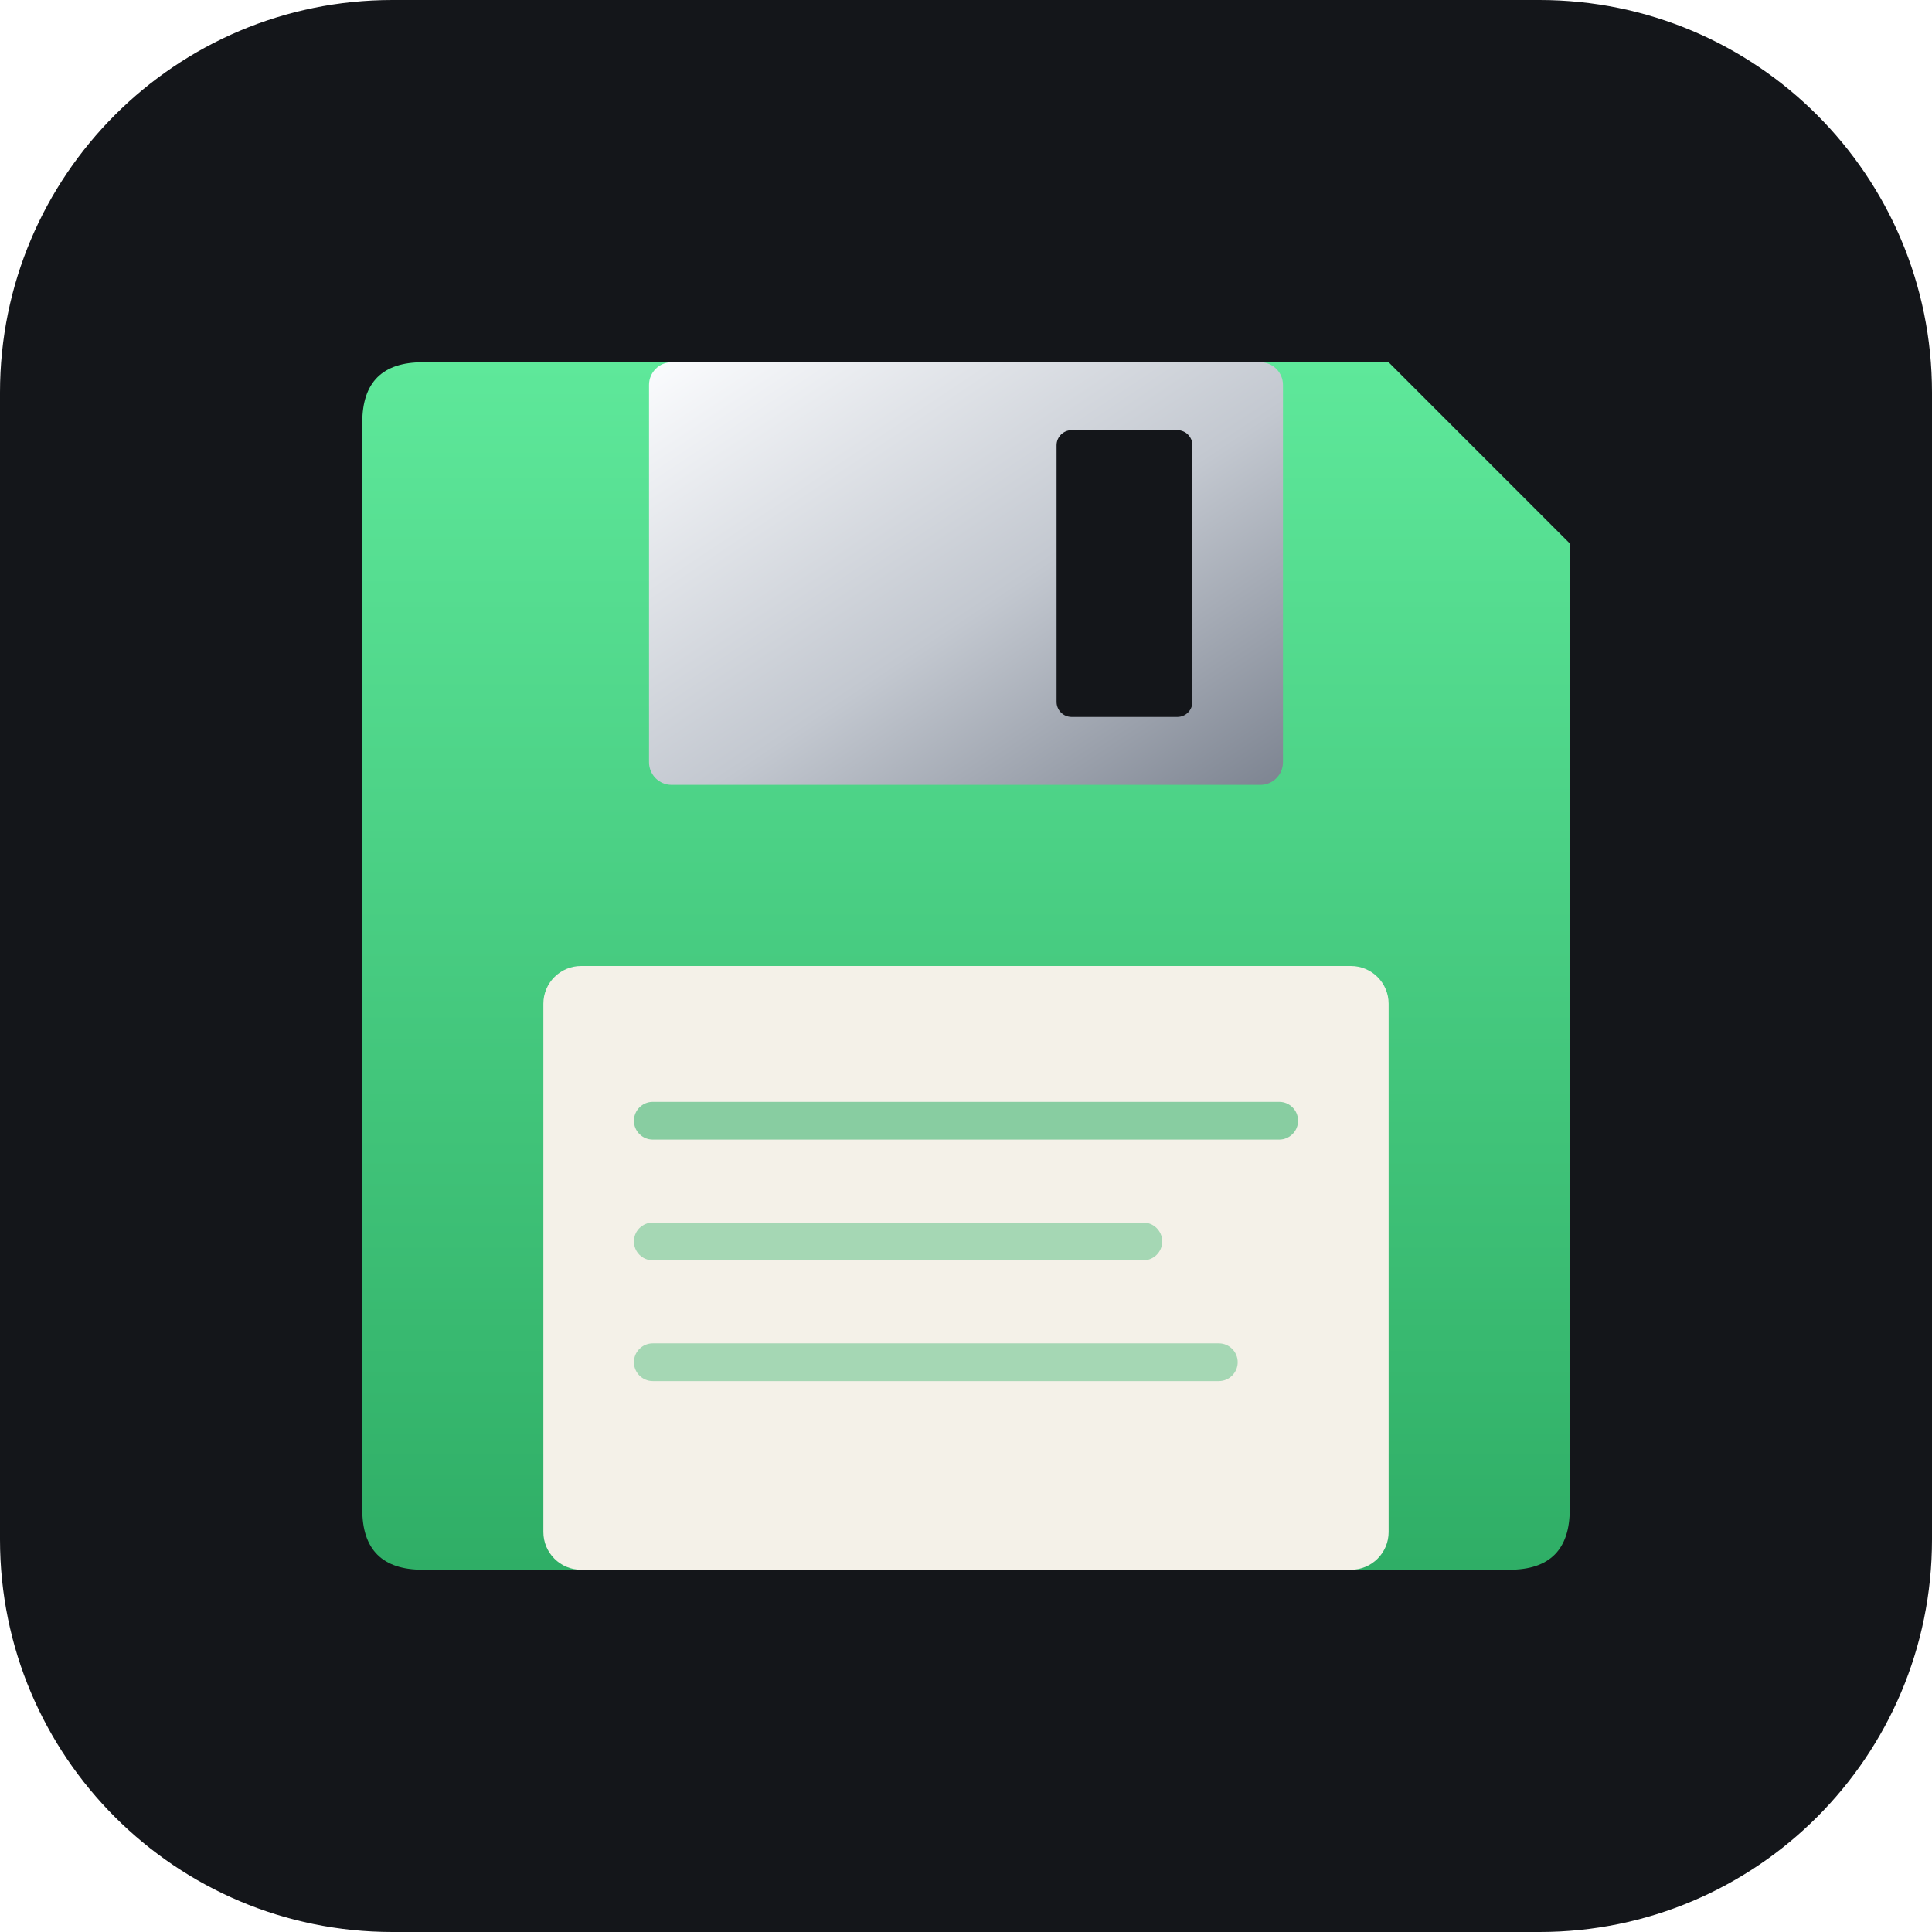
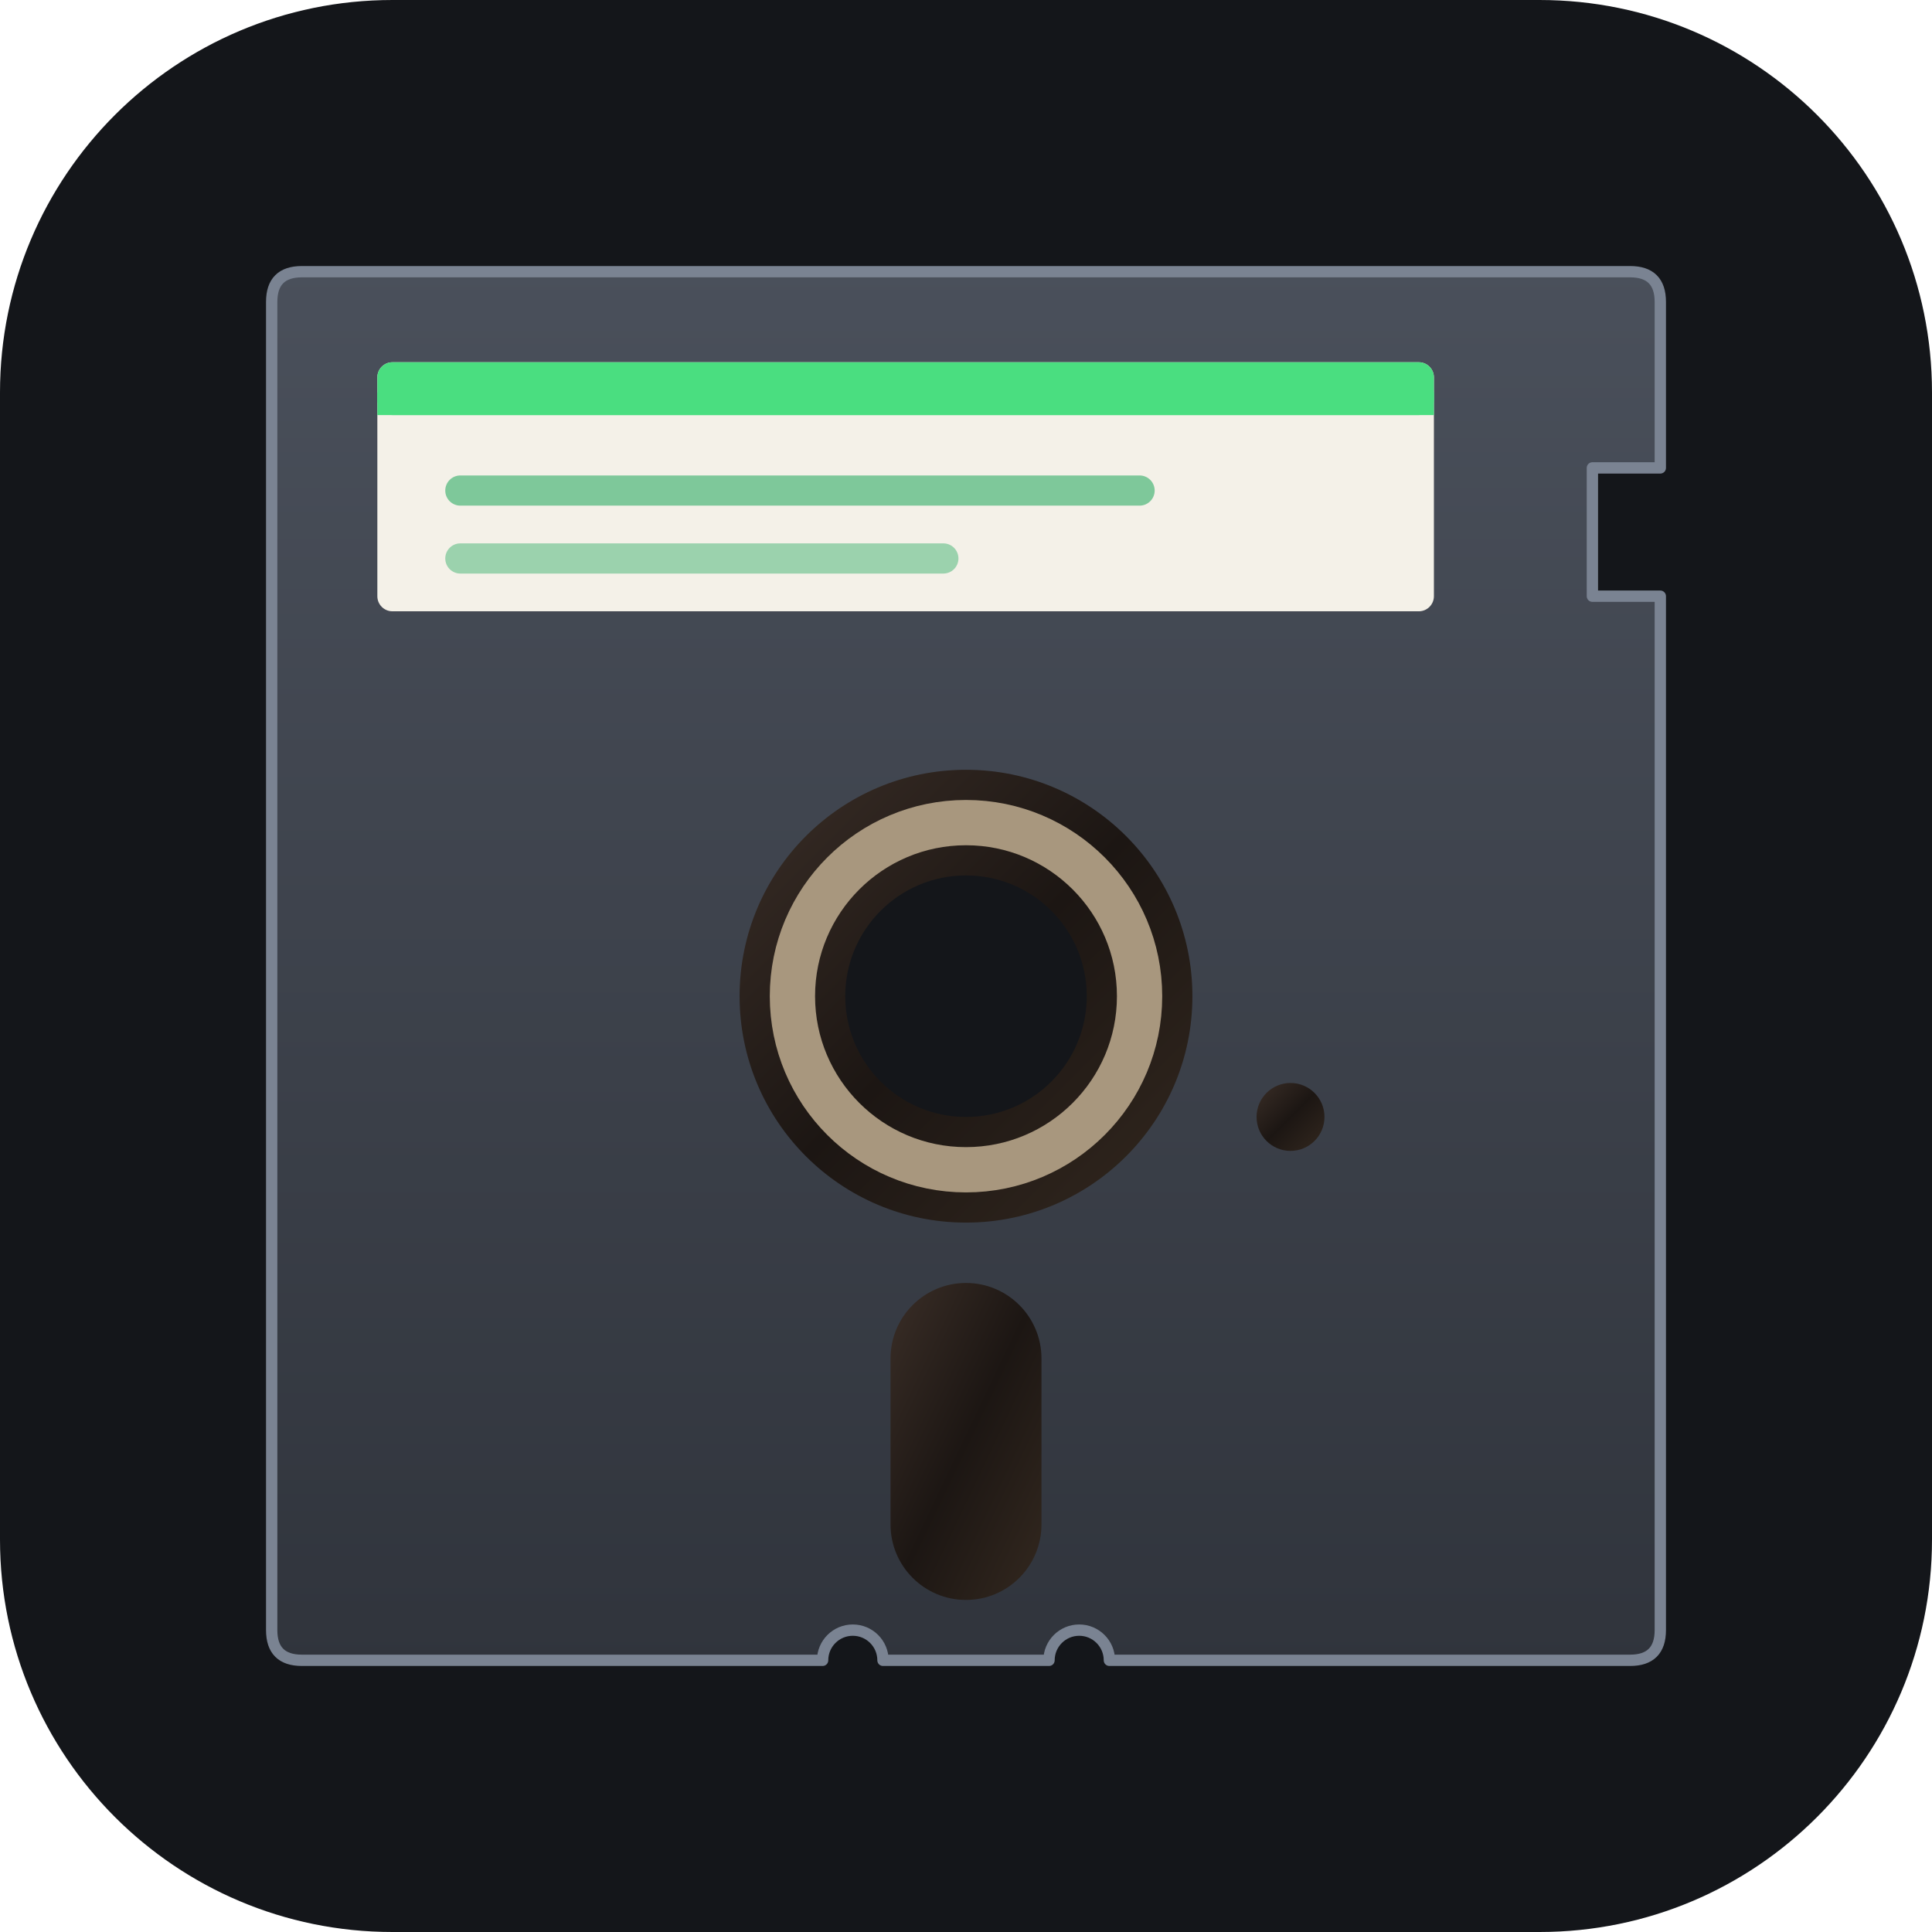
<svg xmlns="http://www.w3.org/2000/svg" viewBox="0 0 512 512" width="512" height="512">
  <rect width="512" height="512" rx="104" fill="#14161a" />
  <defs>
-     <linearGradient id="body" x1="0" y1="0" x2="0" y2="1">
-       <stop offset="0%" stop-color="#5ee89a" />
-       <stop offset="100%" stop-color="#2fae66" />
+     <linearGradient id="jacket" x1="0" y1="0" x2="0" y2="1">
+       <stop offset="0%" stop-color="#4a505b" />
+       <stop offset="100%" stop-color="#30343c" />
    </linearGradient>
-     <linearGradient id="metal" x1="0" y1="0" x2="1" y2="1">
-       <stop offset="0%" stop-color="#fbfcfe" />
-       <stop offset="55%" stop-color="#c3c8d0" />
-       <stop offset="100%" stop-color="#7d8491" />
+     <linearGradient id="media" x1="0" y1="0" x2="1" y2="1">
+       <stop offset="0%" stop-color="#3a2e27" />
+       <stop offset="50%" stop-color="#1c1613" />
+       <stop offset="100%" stop-color="#33281f" />
    </linearGradient>
  </defs>
-   <path d="M112,96 H368 L416,144 V400 Q416,416 400,416 H112 Q96,416 96,400 V112 Q96,96 112,96 Z" fill="url(#body)" />
-   <rect x="172" y="96" width="168" height="112" rx="6" fill="url(#metal)" />
-   <rect x="280" y="114" width="36" height="76" rx="4" fill="#14161a" />
-   <rect x="144" y="256" width="224" height="160" rx="10" fill="#f4f1e8" />
-   <rect x="168" y="292" width="176" height="10" rx="5" fill="#2fae66" opacity="0.55" />
-   <rect x="168" y="324" width="140" height="10" rx="5" fill="#2fae66" opacity="0.4" />
-   <rect x="168" y="356" width="160" height="10" rx="5" fill="#2fae66" opacity="0.4" />
+   <path d="M80,72 H432 Q440,72 440,80 V124 H422 V158 H440 V432 Q440,440 432,440 H294 A8,8 0 0 0 278,440 H234 A8,8 0 0 0 218,440 H80 Q72,440 72,432 V80 Q72,72 80,72 Z" fill="url(#jacket)" stroke="#7a8392" stroke-width="3" stroke-linejoin="round" />
+   <rect x="100" y="96" width="280" height="66" rx="4" fill="#f4f1e8" />
+   <rect x="100" y="96" width="280" height="14" rx="4" fill="#4ade80" />
+   <rect x="100" y="104" width="280" height="6" fill="#4ade80" />
+   <rect x="118" y="126" width="188" height="8" rx="4" fill="#2fae66" opacity="0.6" />
+   <rect x="118" y="144" width="136" height="8" rx="4" fill="#2fae66" opacity="0.45" />
+   <circle cx="256" cy="264" r="60" fill="url(#media)" />
+   <circle cx="256" cy="264" r="46" fill="none" stroke="#a8977e" stroke-width="12" />
+   <circle cx="256" cy="264" r="32" fill="#14161a" />
+   <circle cx="342" cy="296" r="9" fill="url(#media)" />
+   <rect x="236" y="340" width="40" height="84" rx="20" fill="url(#media)" />
</svg>
